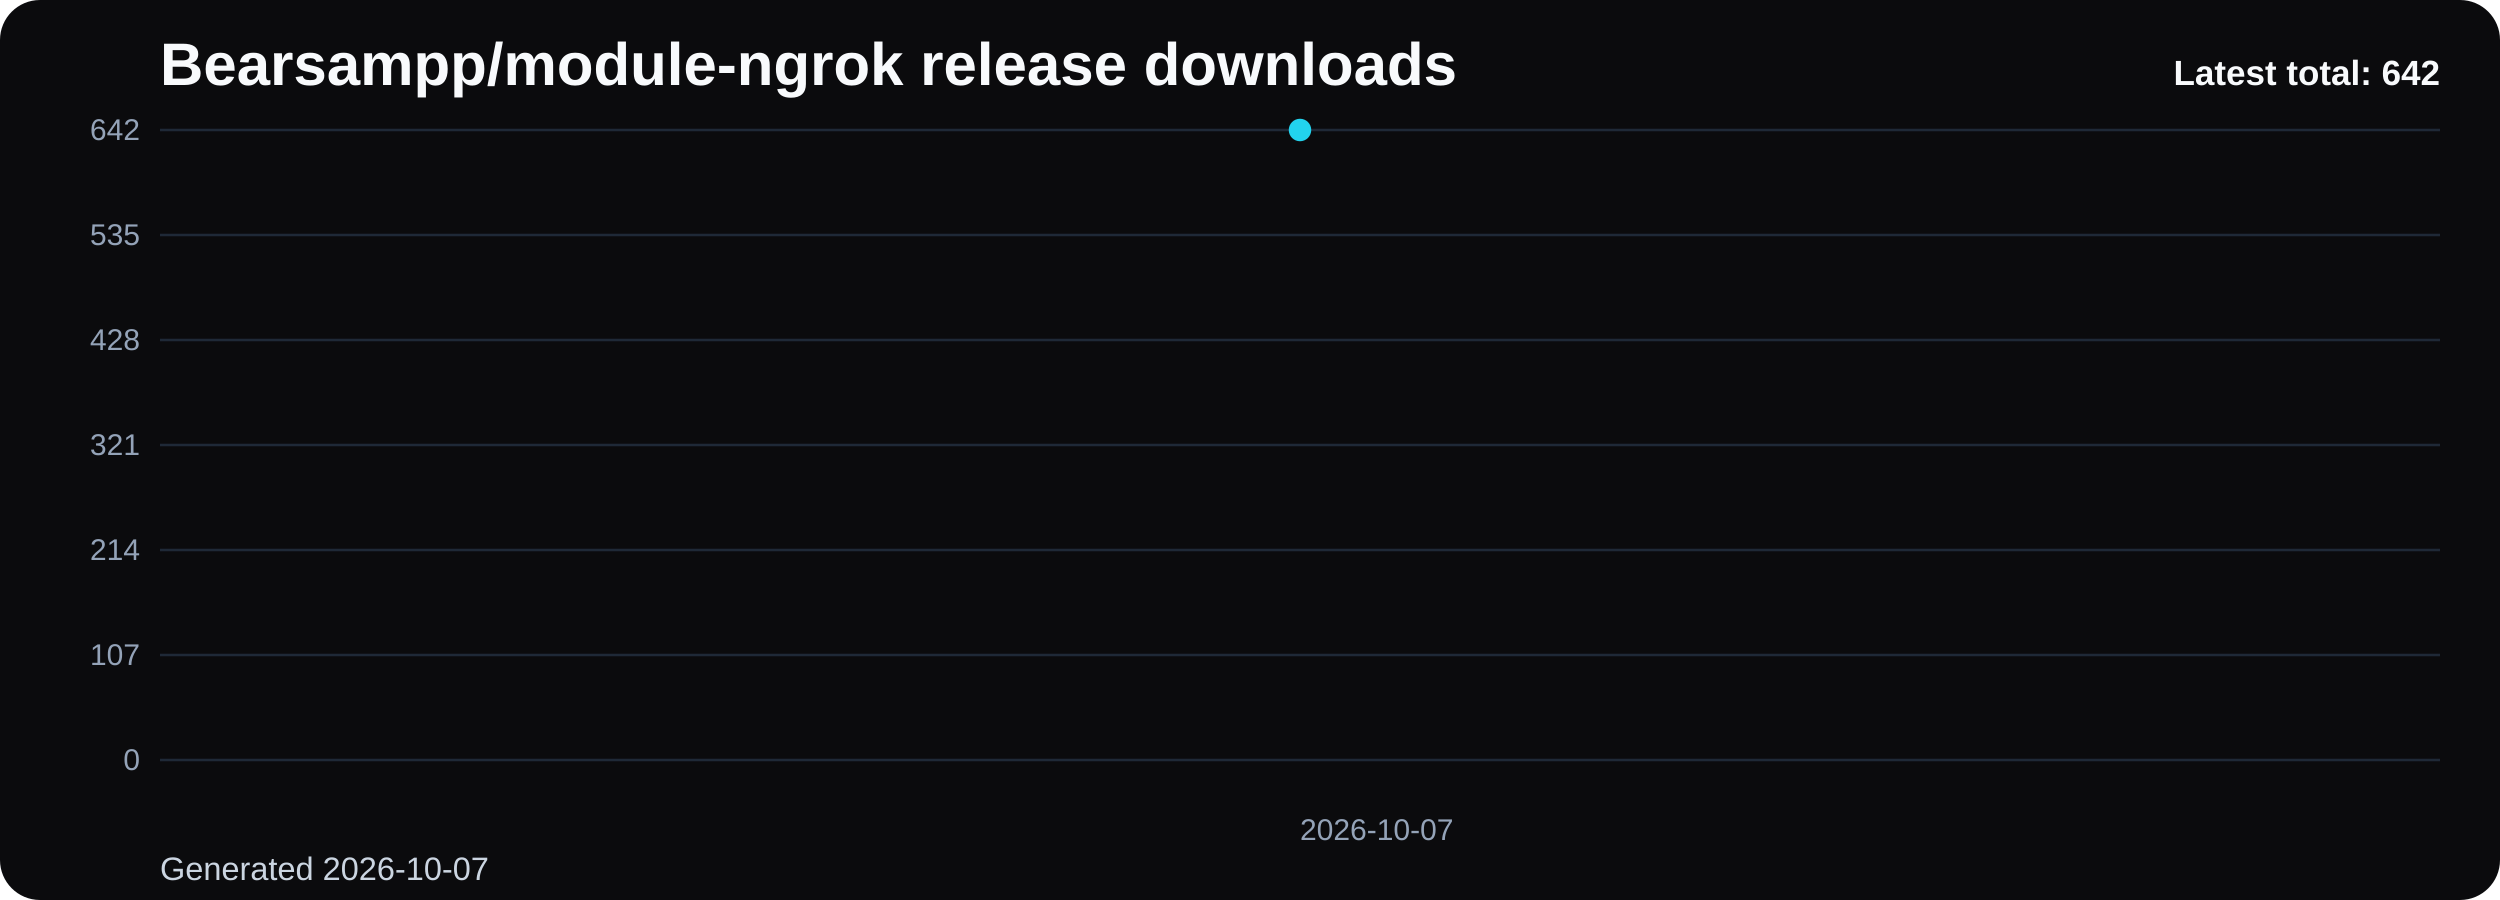
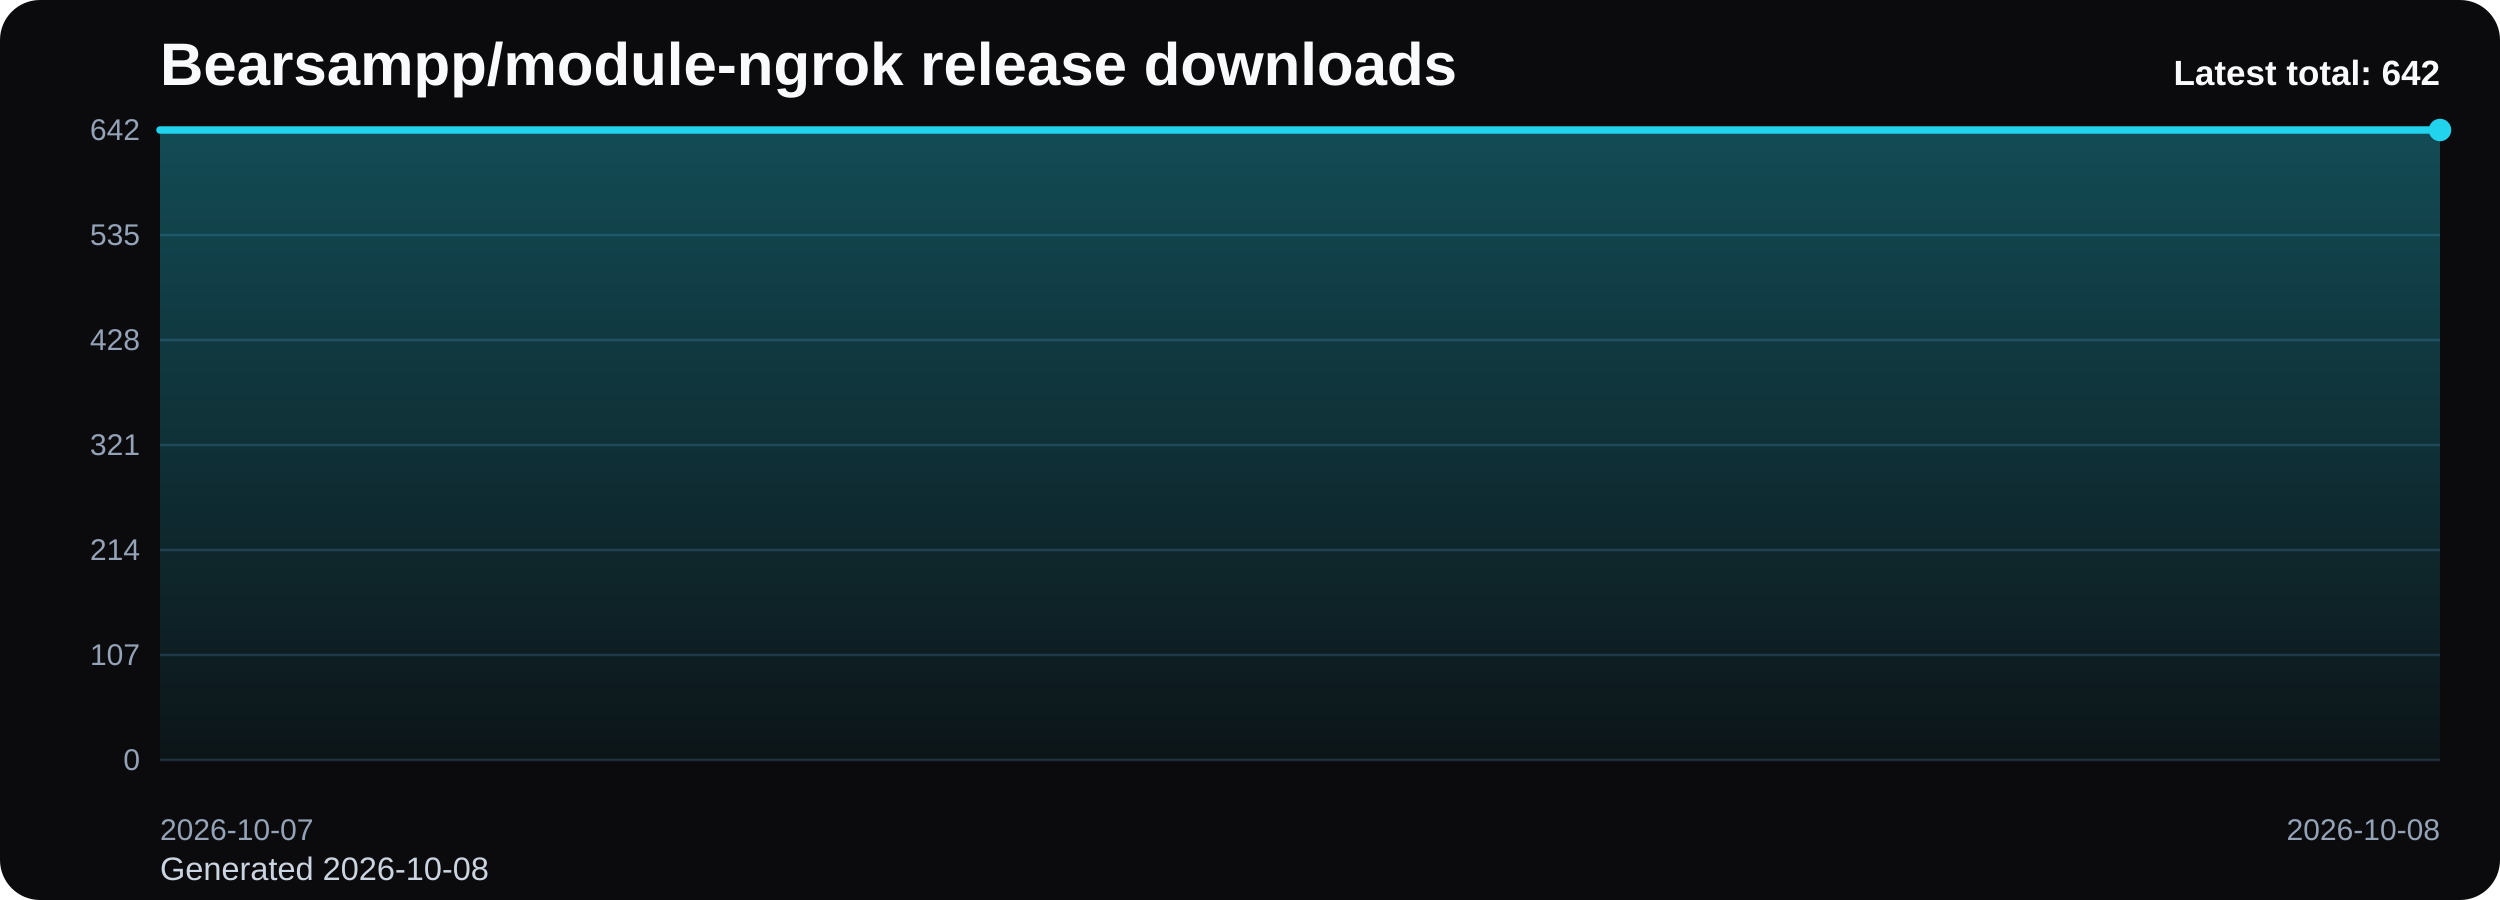
<svg xmlns="http://www.w3.org/2000/svg" viewBox="0 0 1000 360" role="img" aria-label="Bearsampp/module-ngrok release downloads chart">
  <defs>
    <linearGradient id="fill-total-trend-black" x1="0" y1="0" x2="0" y2="1">
      <stop offset="0%" stop-color="#22d3ee" stop-opacity="0.32" />
      <stop offset="100%" stop-color="#22d3ee" stop-opacity="0.05" />
    </linearGradient>
    <style>
      .bg { fill: #0b0b0d; }
      .title { font: 700 24px Arial, sans-serif; fill: #f8fafc; }
      .sub { font: 400 13px Arial, sans-serif; fill: #cbd5e1; }
      .grid { stroke: #1f2937; stroke-width: 1; }
      .axis { font: 400 12px Arial, sans-serif; fill: #94a3b8; }
      .line { fill: none; stroke: #22d3ee; stroke-width: 3; stroke-linecap: round; stroke-linejoin: round; }
      .dot { fill: #22d3ee; }
      .value { font: 600 11px Arial, sans-serif; fill: #cbd5e1; }
      .latest { font: 700 14px Arial, sans-serif; fill: #f8fafc; }
    </style>
  </defs>
  <rect class="bg" x="0" y="0" width="1000" height="360" rx="16" />
  <text class="title" x="64" y="34">Bearsampp/module-ngrok release downloads</text>
-   <text class="sub" x="64" y="352">Generated 2026-10-07</text>
+   <text class="sub" x="64" y="352">Generated 2026-10-08</text>
  <line x1="64" y1="52.00" x2="976" y2="52.00" class="grid" />
  <text x="56" y="56.00" text-anchor="end" class="axis">642</text>
  <line x1="64" y1="94.00" x2="976" y2="94.00" class="grid" />
  <text x="56" y="98.00" text-anchor="end" class="axis">535</text>
  <line x1="64" y1="136.00" x2="976" y2="136.00" class="grid" />
  <text x="56" y="140.00" text-anchor="end" class="axis">428</text>
  <line x1="64" y1="178.00" x2="976" y2="178.00" class="grid" />
  <text x="56" y="182.00" text-anchor="end" class="axis">321</text>
  <line x1="64" y1="220.00" x2="976" y2="220.00" class="grid" />
  <text x="56" y="224.00" text-anchor="end" class="axis">214</text>
  <line x1="64" y1="262.00" x2="976" y2="262.00" class="grid" />
  <text x="56" y="266.00" text-anchor="end" class="axis">107</text>
  <line x1="64" y1="304.00" x2="976" y2="304.00" class="grid" />
  <text x="56" y="308.00" text-anchor="end" class="axis">0</text>
-   <path d="M 520.00 304 L 520.00 52.00 L 520.00 304 Z" fill="url(#fill-total-trend-black)" />
-   <polyline class="line" points="520.00,52.00" />
-   <circle class="dot" cx="520.00" cy="52.00" r="4.5" />
-   <text class="axis" x="520.00" y="336" text-anchor="start">2026-10-07</text>
+   <path d="M 64.00 304 L 64.00 52.00 L 976.00 52.00 L 976.00 304 Z" fill="url(#fill-total-trend-black)" />
+   <polyline class="line" points="64.00,52.00 976.00,52.00" />
+   <circle class="dot" cx="976.00" cy="52.00" r="4.5" />
+   <text class="axis" x="64.00" y="336" text-anchor="start">2026-10-07</text>
+   <text class="axis" x="976.00" y="336" text-anchor="end">2026-10-08</text>
  <text class="latest" x="976" y="34" text-anchor="end">Latest total: 642</text>
</svg>
